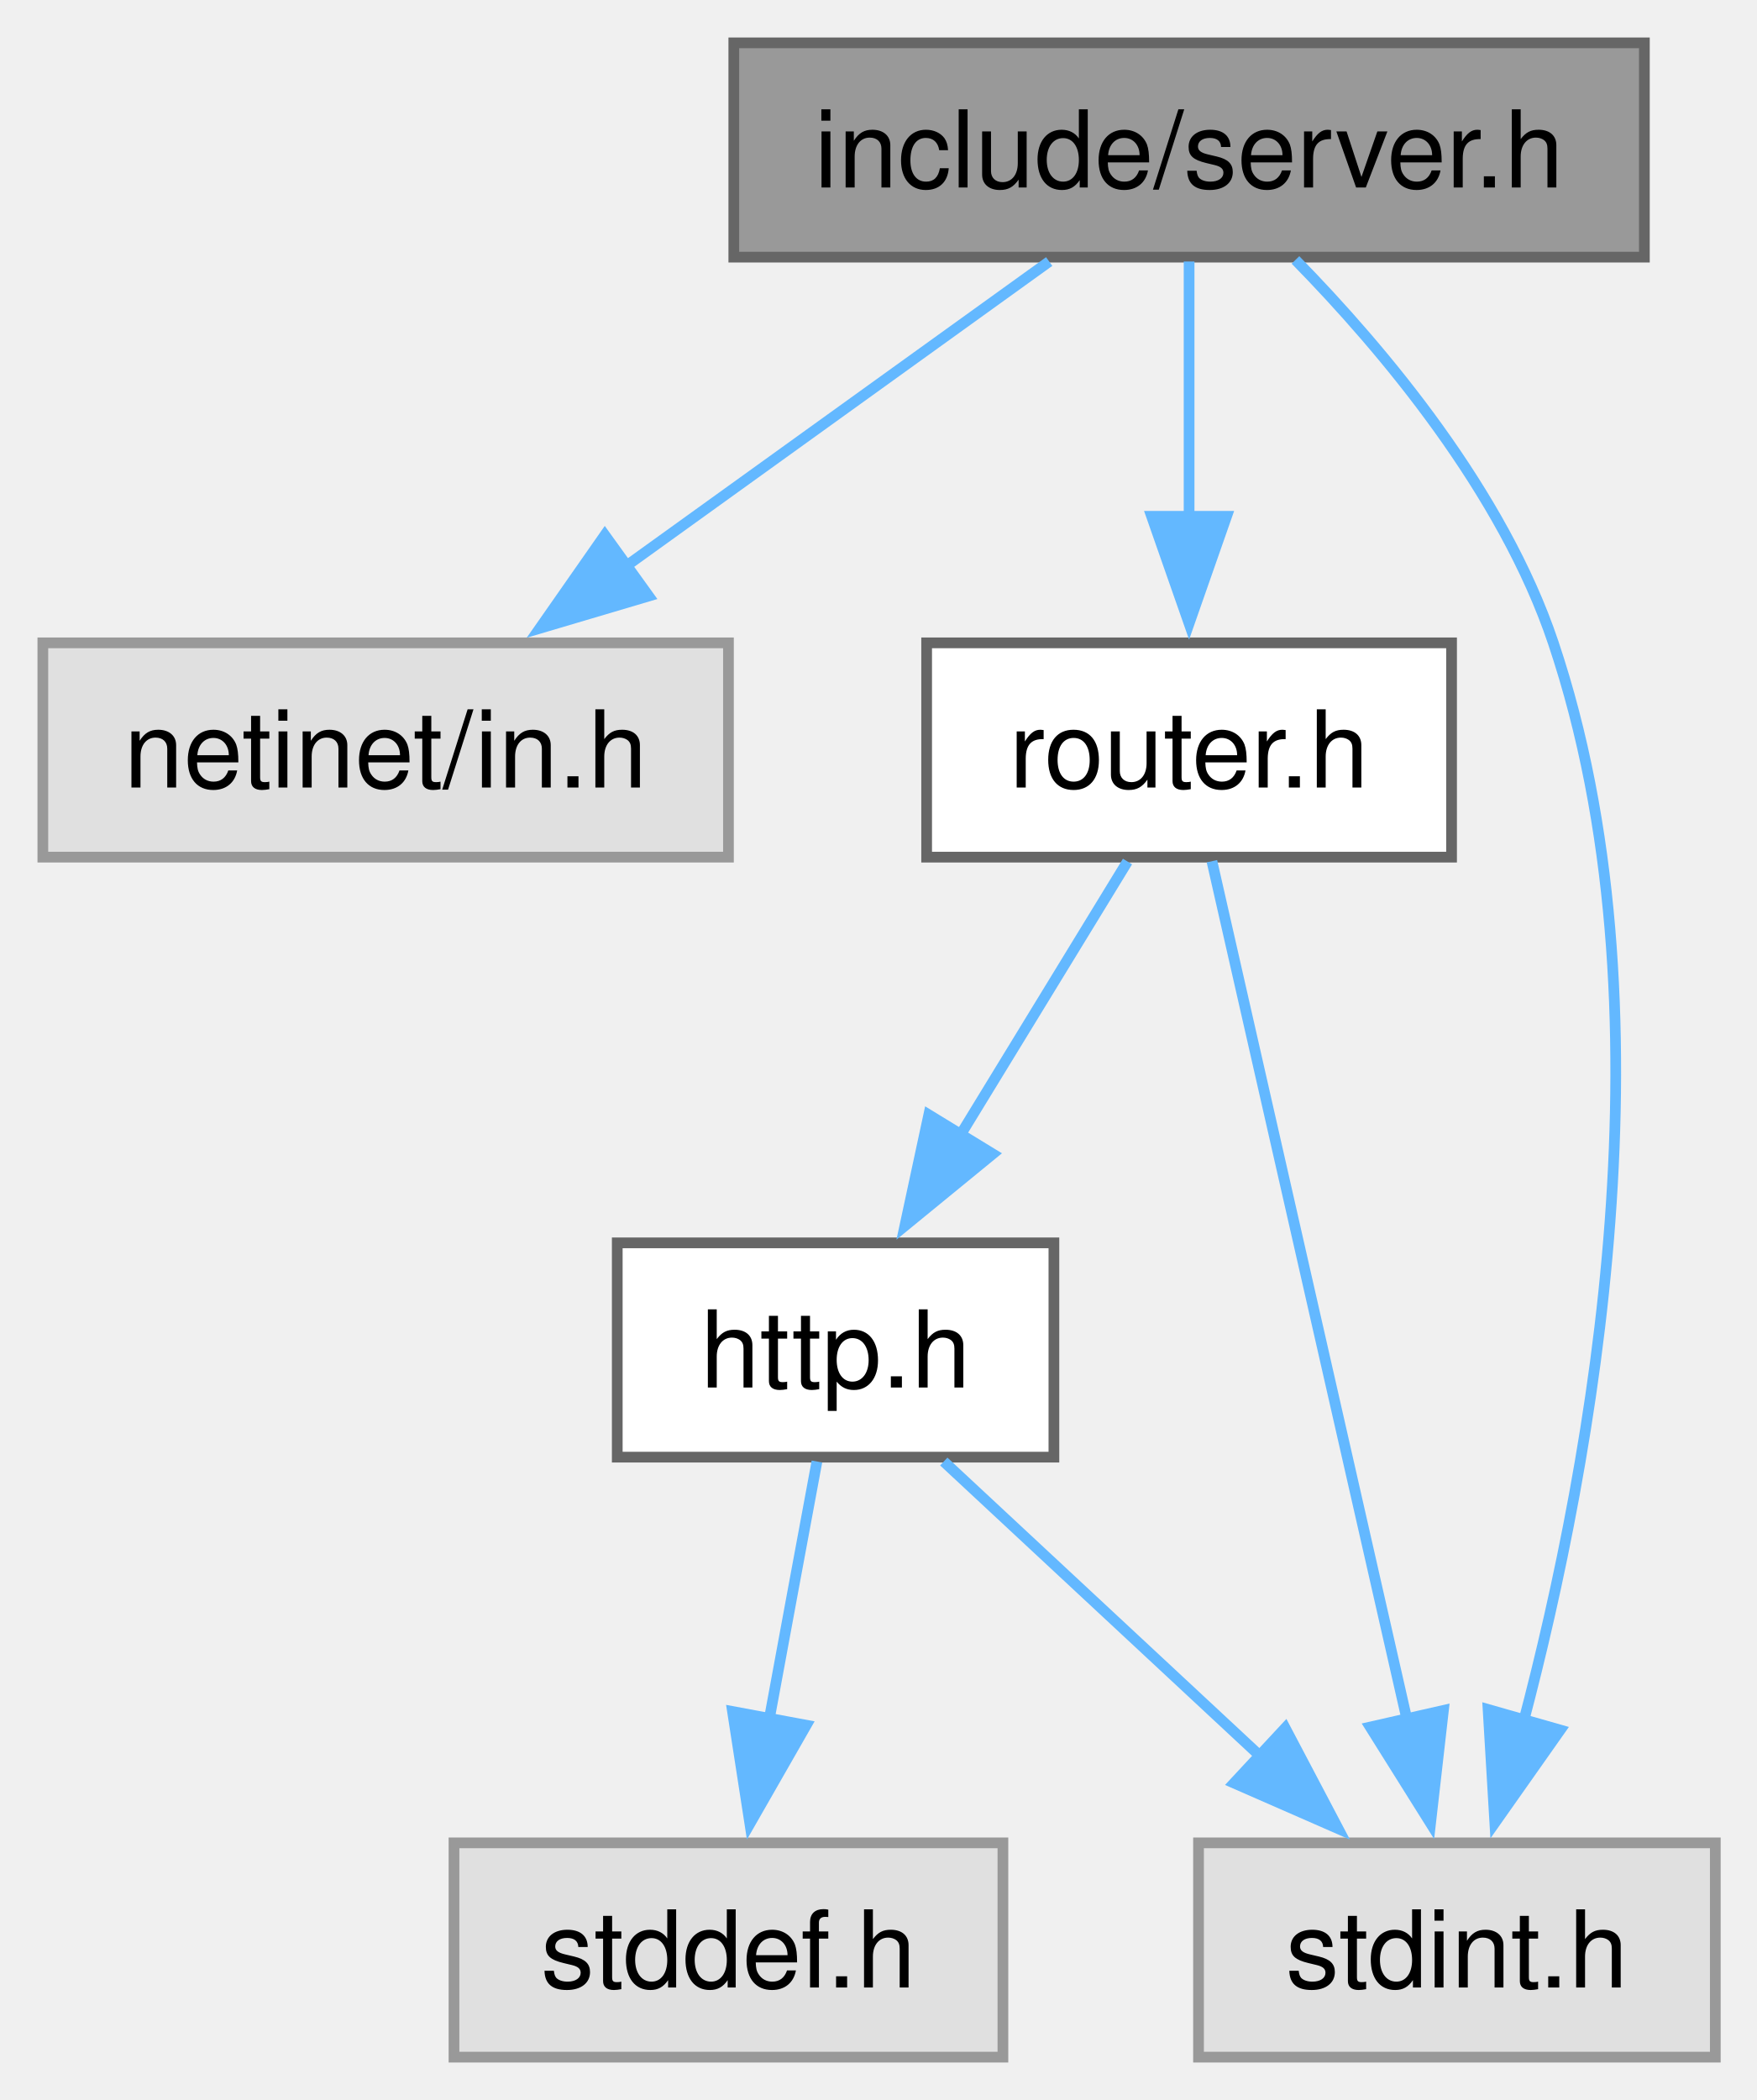
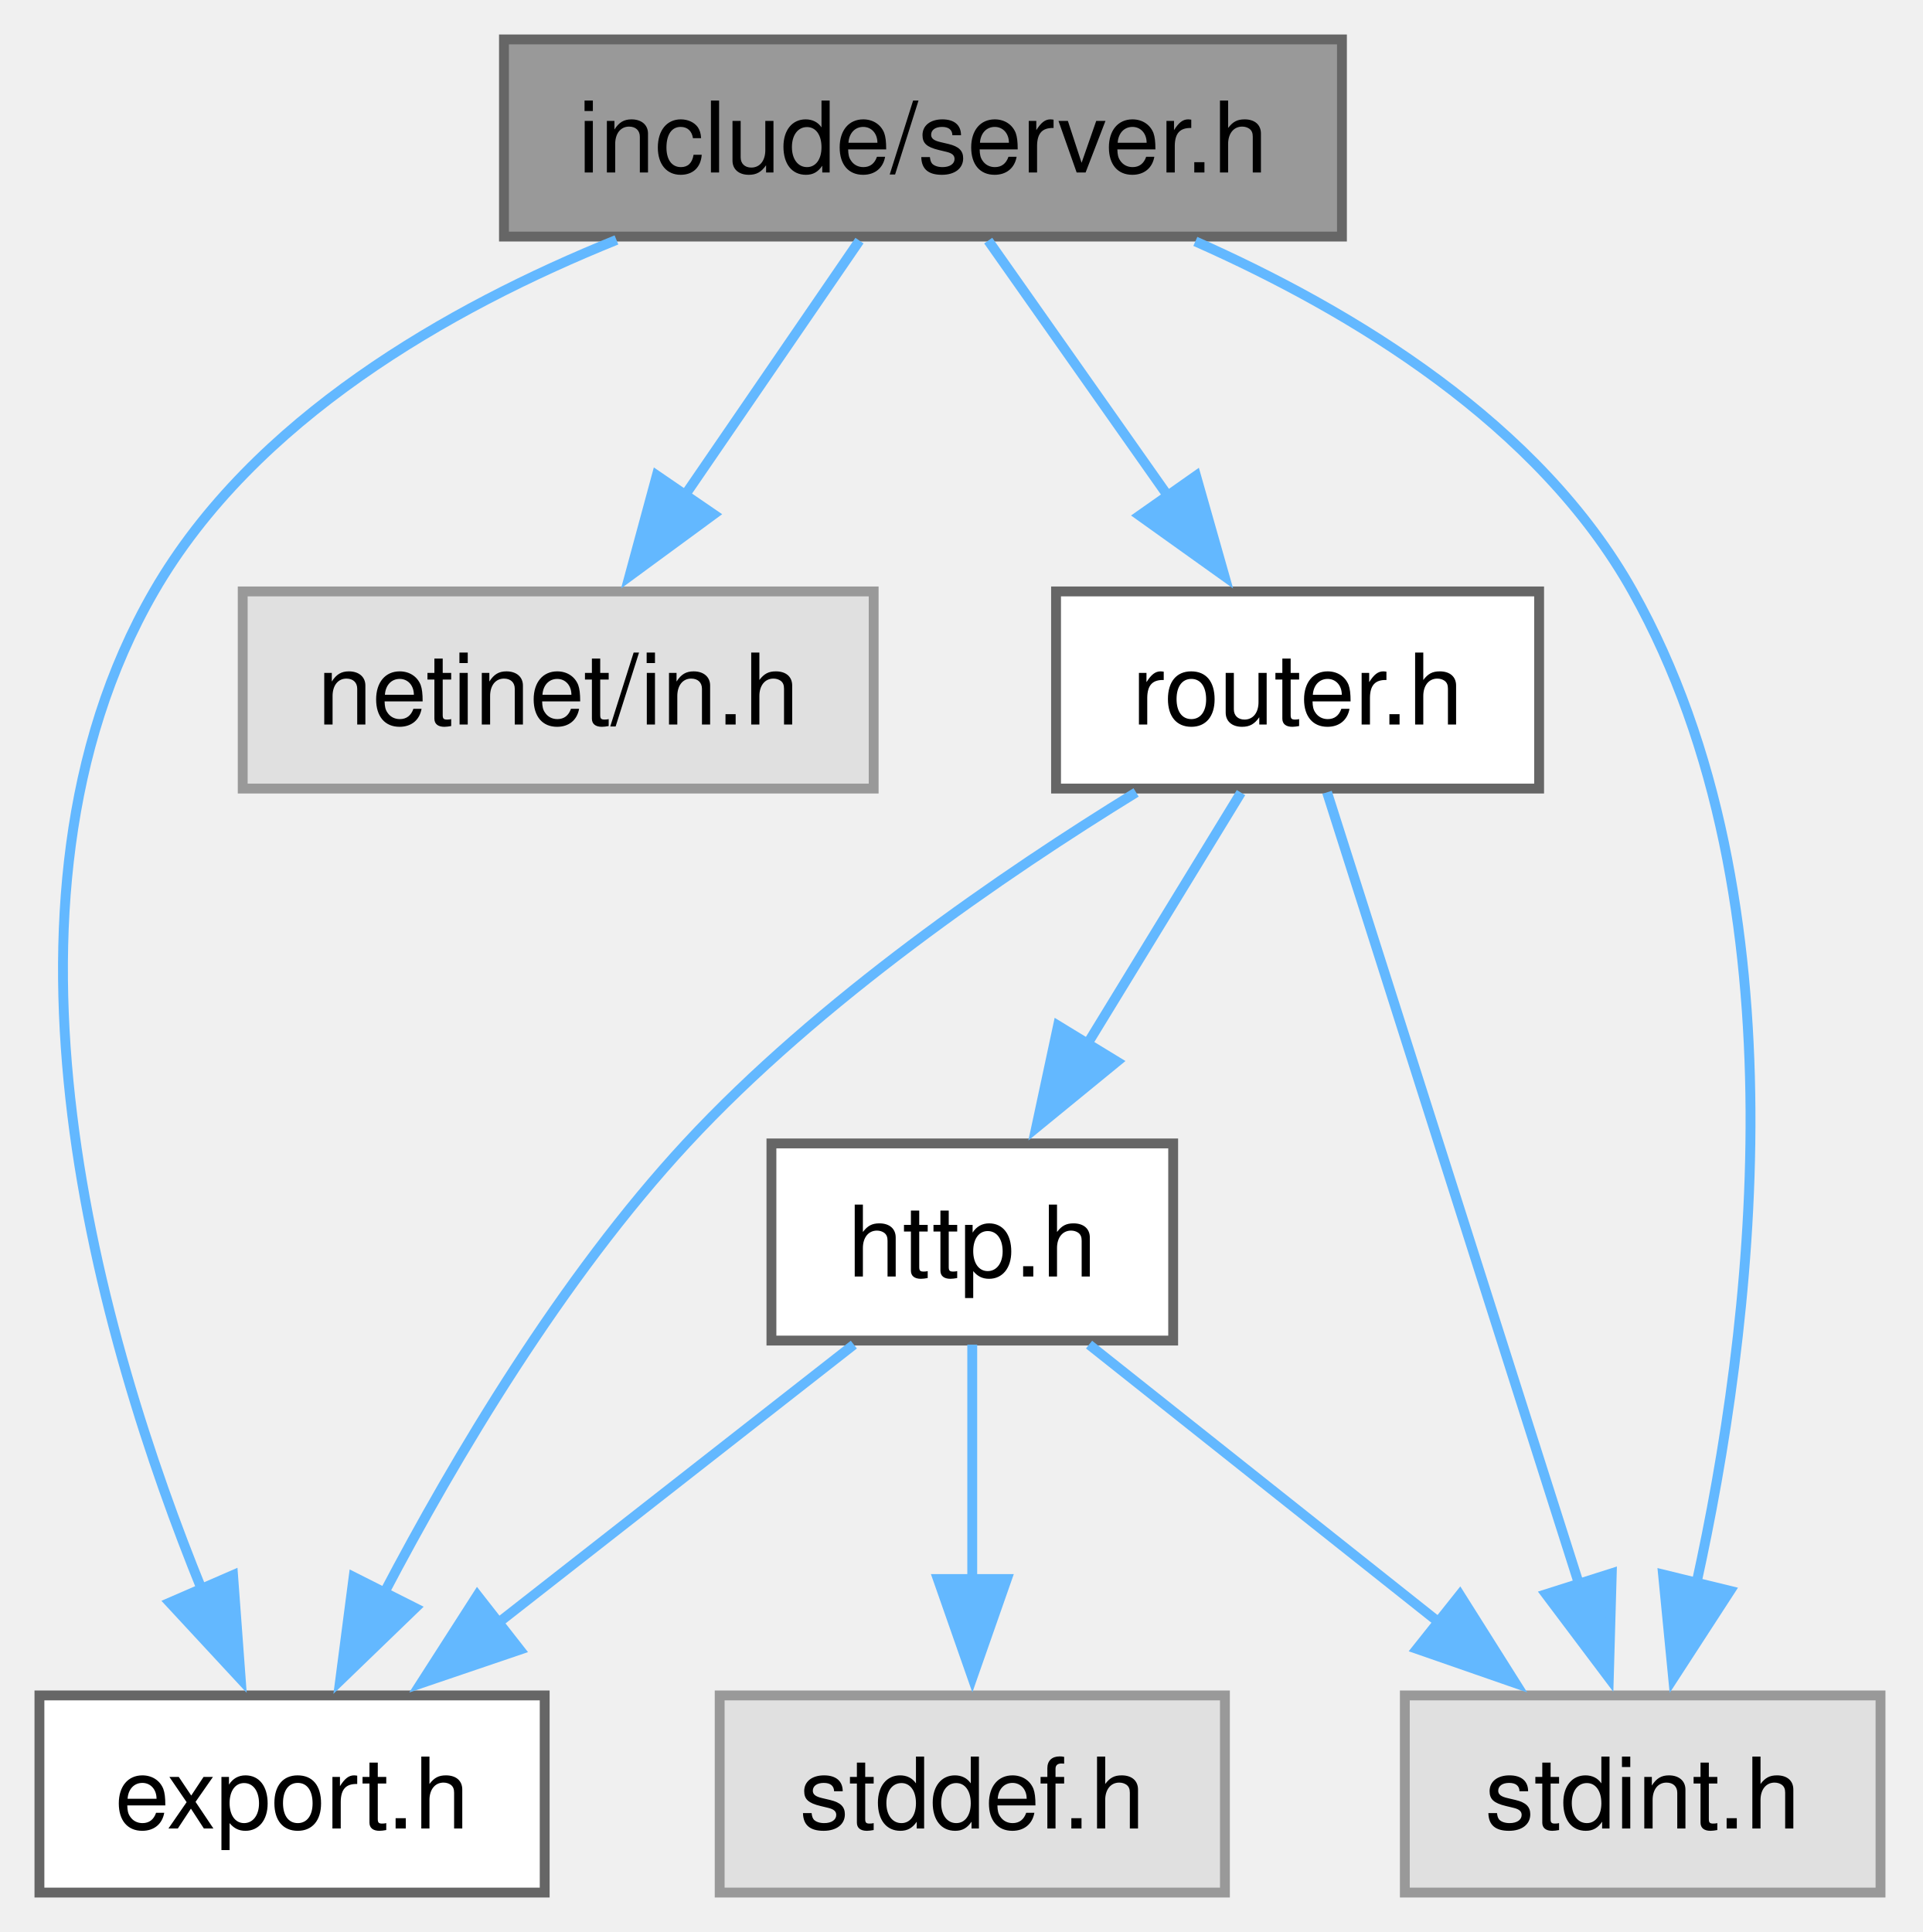
- <svg xmlns="http://www.w3.org/2000/svg" xmlns:xlink="http://www.w3.org/1999/xlink" width="164pt" height="196pt" viewBox="0.00 0.00 164.00 196.00">
+ <svg xmlns="http://www.w3.org/2000/svg" xmlns:xlink="http://www.w3.org/1999/xlink" width="195pt" height="196pt" viewBox="0.00 0.00 195.00 196.00">
  <g id="graph0" class="graph" transform="scale(1 1) rotate(0) translate(4 192)">
    <g id="Node000001" class="node">
      <g id="a_Node000001">
        <a xlink:title=" ">
-           <polygon fill="#999999" stroke="#666666" points="149.5,-188 64.5,-188 64.5,-168 149.5,-168 149.5,-188" />
-           <text xml:space="preserve" text-anchor="middle" x="107" y="-174.5" font-family="Helvetica,sans-Serif" font-size="10.00">include/server.h</text>
+           <polygon fill="#999999" stroke="#666666" points="132.12,-188 47.12,-188 47.12,-168 132.12,-168 132.12,-188" />
+           <text xml:space="preserve" text-anchor="middle" x="89.62" y="-174.5" font-family="Helvetica,sans-Serif" font-size="10.00">include/server.h</text>
        </a>
      </g>
    </g>
    <g id="Node000002" class="node">
      <g id="a_Node000002">
-         <a xlink:title=" ">
-           <polygon fill="#e0e0e0" stroke="#999999" points="64,-132 0,-132 0,-112 64,-112 64,-132" />
-           <text xml:space="preserve" text-anchor="middle" x="32" y="-118.5" font-family="Helvetica,sans-Serif" font-size="10.00">netinet/in.h</text>
+         <a xlink:href="export_8h.html" target="_top" xlink:title=" ">
+           <polygon fill="white" stroke="#666666" points="51.25,-20 0,-20 0,0 51.25,0 51.25,-20" />
+           <text xml:space="preserve" text-anchor="middle" x="25.62" y="-6.5" font-family="Helvetica,sans-Serif" font-size="10.00">export.h</text>
        </a>
      </g>
    </g>
    <g id="edge1_Node000001_Node000002" class="edge">
      <g id="a_edge1_Node000001_Node000002">
        <a xlink:title=" ">
-           <path fill="none" stroke="#63b8ff" d="M93.94,-167.59C83.03,-159.74 67.25,-148.38 54.34,-139.09" />
-           <polygon fill="#63b8ff" stroke="#63b8ff" points="56.55,-136.37 46.39,-133.36 52.46,-142.05 56.55,-136.37" />
+           <path fill="none" stroke="#63b8ff" d="M58.53,-167.66C41.44,-160.75 21.71,-149.46 11.62,-132 -6.73,-100.22 6.23,-55.93 16.49,-30.69" />
+           <polygon fill="#63b8ff" stroke="#63b8ff" points="19.64,-32.21 20.42,-21.65 13.22,-29.42 19.64,-32.21" />
        </a>
      </g>
    </g>
    <g id="Node000003" class="node">
      <g id="a_Node000003">
-         <a xlink:href="router_8h.html" target="_top" xlink:title=" ">
-           <polygon fill="white" stroke="#666666" points="131.5,-132 82.5,-132 82.5,-112 131.5,-112 131.5,-132" />
-           <text xml:space="preserve" text-anchor="middle" x="107" y="-118.5" font-family="Helvetica,sans-Serif" font-size="10.00">router.h</text>
+         <a xlink:title=" ">
+           <polygon fill="#e0e0e0" stroke="#999999" points="84.62,-132 20.62,-132 20.62,-112 84.62,-112 84.62,-132" />
+           <text xml:space="preserve" text-anchor="middle" x="52.62" y="-118.5" font-family="Helvetica,sans-Serif" font-size="10.00">netinet/in.h</text>
        </a>
      </g>
    </g>
    <g id="edge2_Node000001_Node000003" class="edge">
      <g id="a_edge2_Node000001_Node000003">
        <a xlink:title=" ">
-           <path fill="none" stroke="#63b8ff" d="M107,-167.59C107,-161.01 107,-151.96 107,-143.73" />
-           <polygon fill="#63b8ff" stroke="#63b8ff" points="110.5,-143.81 107,-133.81 103.5,-143.81 110.5,-143.81" />
+           <path fill="none" stroke="#63b8ff" d="M83.18,-167.59C78.3,-160.47 71.43,-150.45 65.45,-141.72" />
+           <polygon fill="#63b8ff" stroke="#63b8ff" points="68.39,-139.82 59.85,-133.55 62.62,-143.77 68.39,-139.82" />
+         </a>
+       </g>
+     </g>
+     <g id="Node000004" class="node">
+       <g id="a_Node000004">
+         <a xlink:href="router_8h.html" target="_top" xlink:title=" ">
+           <polygon fill="white" stroke="#666666" points="152.12,-132 103.12,-132 103.12,-112 152.12,-112 152.12,-132" />
+           <text xml:space="preserve" text-anchor="middle" x="127.62" y="-118.5" font-family="Helvetica,sans-Serif" font-size="10.00">router.h</text>
+         </a>
+       </g>
+     </g>
+     <g id="edge3_Node000001_Node000004" class="edge">
+       <g id="a_edge3_Node000001_Node000004">
+         <a xlink:title=" ">
+           <path fill="none" stroke="#63b8ff" d="M96.24,-167.59C101.31,-160.39 108.46,-150.23 114.65,-141.43" />
+           <polygon fill="#63b8ff" stroke="#63b8ff" points="117.32,-143.73 120.21,-133.54 111.59,-139.7 117.32,-143.73" />
+         </a>
+       </g>
+     </g>
+     <g id="Node000007" class="node">
+       <g id="a_Node000007">
+         <a xlink:title=" ">
+           <polygon fill="#e0e0e0" stroke="#999999" points="186.75,-20 138.5,-20 138.5,0 186.75,0 186.75,-20" />
+           <text xml:space="preserve" text-anchor="middle" x="162.62" y="-6.5" font-family="Helvetica,sans-Serif" font-size="10.00">stdint.h</text>
+         </a>
+       </g>
+     </g>
+     <g id="edge10_Node000001_Node000007" class="edge">
+       <g id="a_edge10_Node000001_Node000007">
+         <a xlink:title=" ">
+           <path fill="none" stroke="#63b8ff" d="M117.25,-167.51C133.28,-160.41 152.12,-148.98 161.62,-132 179.27,-100.48 173.66,-56.71 168.08,-31.37" />
+           <polygon fill="#63b8ff" stroke="#63b8ff" points="171.49,-30.61 165.72,-21.72 164.69,-32.27 171.49,-30.61" />
+         </a>
+       </g>
+     </g>
+     <g id="edge4_Node000004_Node000002" class="edge">
+       <g id="a_edge4_Node000004_Node000002">
+         <a xlink:title=" ">
+           <path fill="none" stroke="#63b8ff" d="M111.24,-111.61C97.89,-103.4 79.09,-90.54 65.62,-76 52.96,-62.33 42.14,-44.07 34.96,-30.38" />
+           <polygon fill="#63b8ff" stroke="#63b8ff" points="38.12,-28.87 30.5,-21.51 31.87,-32.02 38.12,-28.87" />
+         </a>
+       </g>
+     </g>
+     <g id="Node000005" class="node">
+       <g id="a_Node000005">
+         <a xlink:href="http_8h.html" target="_top" xlink:title=" ">
+           <polygon fill="white" stroke="#666666" points="115,-76 74.25,-76 74.25,-56 115,-56 115,-76" />
+           <text xml:space="preserve" text-anchor="middle" x="94.62" y="-62.5" font-family="Helvetica,sans-Serif" font-size="10.00">http.h</text>
+         </a>
+       </g>
+     </g>
+     <g id="edge5_Node000004_Node000005" class="edge">
+       <g id="a_edge5_Node000004_Node000005">
+         <a xlink:title=" ">
+           <path fill="none" stroke="#63b8ff" d="M121.88,-111.59C117.57,-104.55 111.53,-94.67 106.24,-86" />
+           <polygon fill="#63b8ff" stroke="#63b8ff" points="109.3,-84.3 101.1,-77.59 103.32,-87.95 109.3,-84.3" />
+         </a>
+       </g>
+     </g>
+     <g id="edge9_Node000004_Node000007" class="edge">
+       <g id="a_edge9_Node000004_Node000007">
+         <a xlink:title=" ">
+           <path fill="none" stroke="#63b8ff" d="M130.61,-111.62C136.24,-93.92 148.55,-55.24 156.16,-31.32" />
+           <polygon fill="#63b8ff" stroke="#63b8ff" points="159.49,-32.39 159.19,-21.8 152.82,-30.27 159.49,-32.39" />
+         </a>
+       </g>
+     </g>
+     <g id="edge6_Node000005_Node000002" class="edge">
+       <g id="a_edge6_Node000005_Node000002">
+         <a xlink:title=" ">
+           <path fill="none" stroke="#63b8ff" d="M82.61,-55.59C72.61,-47.77 58.16,-36.46 46.32,-27.19" />
+           <polygon fill="#63b8ff" stroke="#63b8ff" points="48.73,-24.64 38.7,-21.23 44.42,-30.15 48.73,-24.64" />
        </a>
      </g>
    </g>
    <g id="Node000006" class="node">
      <g id="a_Node000006">
        <a xlink:title=" ">
-           <polygon fill="#e0e0e0" stroke="#999999" points="156.12,-20 107.88,-20 107.88,0 156.12,0 156.12,-20" />
-           <text xml:space="preserve" text-anchor="middle" x="132" y="-6.5" font-family="Helvetica,sans-Serif" font-size="10.00">stdint.h</text>
+           <polygon fill="#e0e0e0" stroke="#999999" points="120.25,-20 69,-20 69,0 120.25,0 120.25,-20" />
+           <text xml:space="preserve" text-anchor="middle" x="94.62" y="-6.5" font-family="Helvetica,sans-Serif" font-size="10.00">stddef.h</text>
        </a>
      </g>
    </g>
-     <g id="edge7_Node000001_Node000006" class="edge">
-       <g id="a_edge7_Node000001_Node000006">
+     <g id="edge7_Node000005_Node000006" class="edge">
+       <g id="a_edge7_Node000005_Node000006">
        <a xlink:title=" ">
-           <path fill="none" stroke="#63b8ff" d="M116.93,-167.74C125.17,-159.33 136.27,-146.11 141,-132 152.4,-98 144.66,-55.71 138.19,-31.19" />
-           <polygon fill="#63b8ff" stroke="#63b8ff" points="141.64,-30.53 135.54,-21.87 134.91,-32.45 141.64,-30.53" />
+           <path fill="none" stroke="#63b8ff" d="M94.62,-55.59C94.62,-49.01 94.62,-39.96 94.62,-31.73" />
+           <polygon fill="#63b8ff" stroke="#63b8ff" points="98.13,-31.81 94.63,-21.81 91.13,-31.81 98.13,-31.81" />
        </a>
      </g>
    </g>
-     <g id="Node000004" class="node">
-       <g id="a_Node000004">
-         <a xlink:href="http_8h.html" target="_top" xlink:title=" ">
-           <polygon fill="white" stroke="#666666" points="94.38,-76 53.62,-76 53.62,-56 94.38,-56 94.38,-76" />
-           <text xml:space="preserve" text-anchor="middle" x="74" y="-62.5" font-family="Helvetica,sans-Serif" font-size="10.00">http.h</text>
-         </a>
-       </g>
-     </g>
-     <g id="edge3_Node000003_Node000004" class="edge">
-       <g id="a_edge3_Node000003_Node000004">
+     <g id="edge8_Node000005_Node000007" class="edge">
+       <g id="a_edge8_Node000005_Node000007">
        <a xlink:title=" ">
-           <path fill="none" stroke="#63b8ff" d="M101.25,-111.59C96.95,-104.55 90.91,-94.67 85.61,-86" />
-           <polygon fill="#63b8ff" stroke="#63b8ff" points="88.67,-84.3 80.47,-77.59 82.7,-87.95 88.67,-84.3" />
-         </a>
-       </g>
-     </g>
-     <g id="edge6_Node000003_Node000006" class="edge">
-       <g id="a_edge6_Node000003_Node000006">
-         <a xlink:title=" ">
-           <path fill="none" stroke="#63b8ff" d="M109.13,-111.62C113.15,-93.92 121.95,-55.24 127.38,-31.32" />
-           <polygon fill="#63b8ff" stroke="#63b8ff" points="130.74,-32.36 129.54,-21.83 123.91,-30.81 130.74,-32.36" />
-         </a>
-       </g>
-     </g>
-     <g id="Node000005" class="node">
-       <g id="a_Node000005">
-         <a xlink:title=" ">
-           <polygon fill="#e0e0e0" stroke="#999999" points="89.62,-20 38.38,-20 38.38,0 89.62,0 89.62,-20" />
-           <text xml:space="preserve" text-anchor="middle" x="64" y="-6.5" font-family="Helvetica,sans-Serif" font-size="10.00">stddef.h</text>
-         </a>
-       </g>
-     </g>
-     <g id="edge4_Node000004_Node000005" class="edge">
-       <g id="a_edge4_Node000004_Node000005">
-         <a xlink:title=" ">
-           <path fill="none" stroke="#63b8ff" d="M72.26,-55.59C71.02,-48.93 69.32,-39.75 67.79,-31.44" />
-           <polygon fill="#63b8ff" stroke="#63b8ff" points="71.26,-30.98 66,-21.79 64.38,-32.26 71.26,-30.98" />
-         </a>
-       </g>
-     </g>
-     <g id="edge5_Node000004_Node000006" class="edge">
-       <g id="a_edge5_Node000004_Node000006">
-         <a xlink:title=" ">
-           <path fill="none" stroke="#63b8ff" d="M84.1,-55.59C92.25,-48.01 103.93,-37.13 113.72,-28.02" />
-           <polygon fill="#63b8ff" stroke="#63b8ff" points="115.97,-30.71 120.91,-21.33 111.2,-25.58 115.97,-30.71" />
+           <path fill="none" stroke="#63b8ff" d="M106.47,-55.59C116.32,-47.77 130.56,-36.46 142.23,-27.19" />
+           <polygon fill="#63b8ff" stroke="#63b8ff" points="144.08,-30.2 149.73,-21.24 139.72,-24.72 144.08,-30.2" />
        </a>
      </g>
    </g>
  </g>
</svg>
